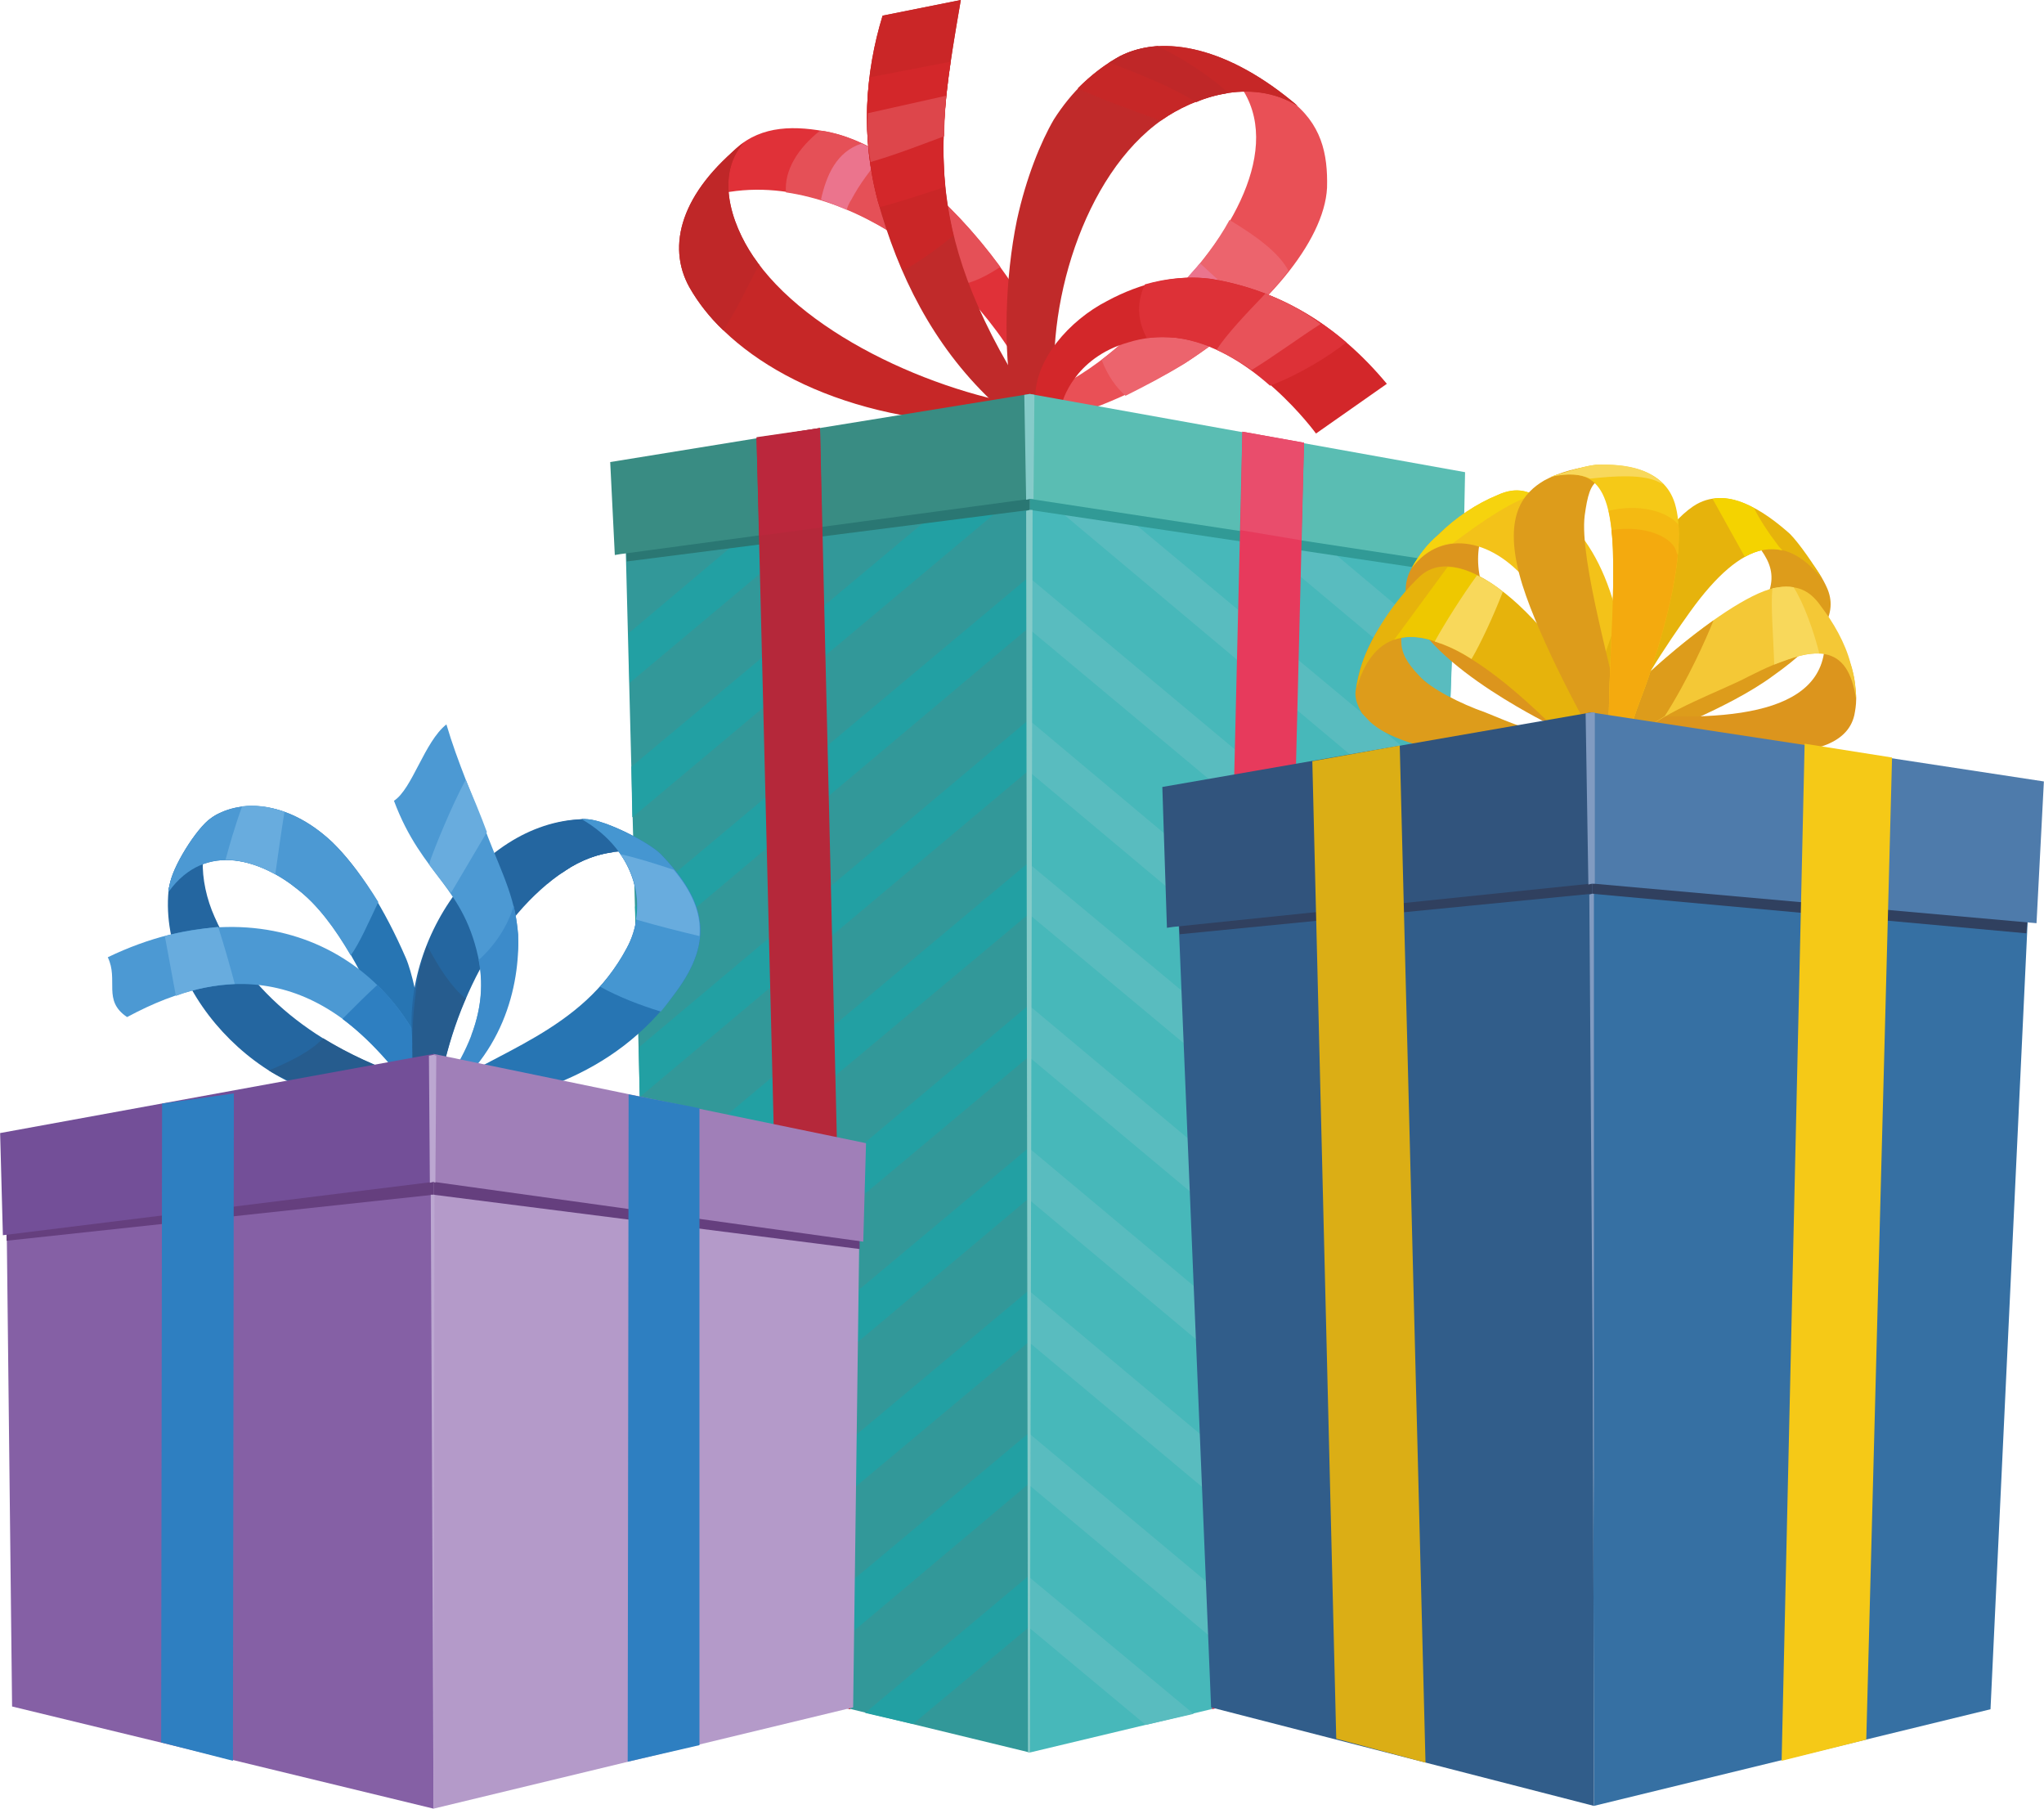
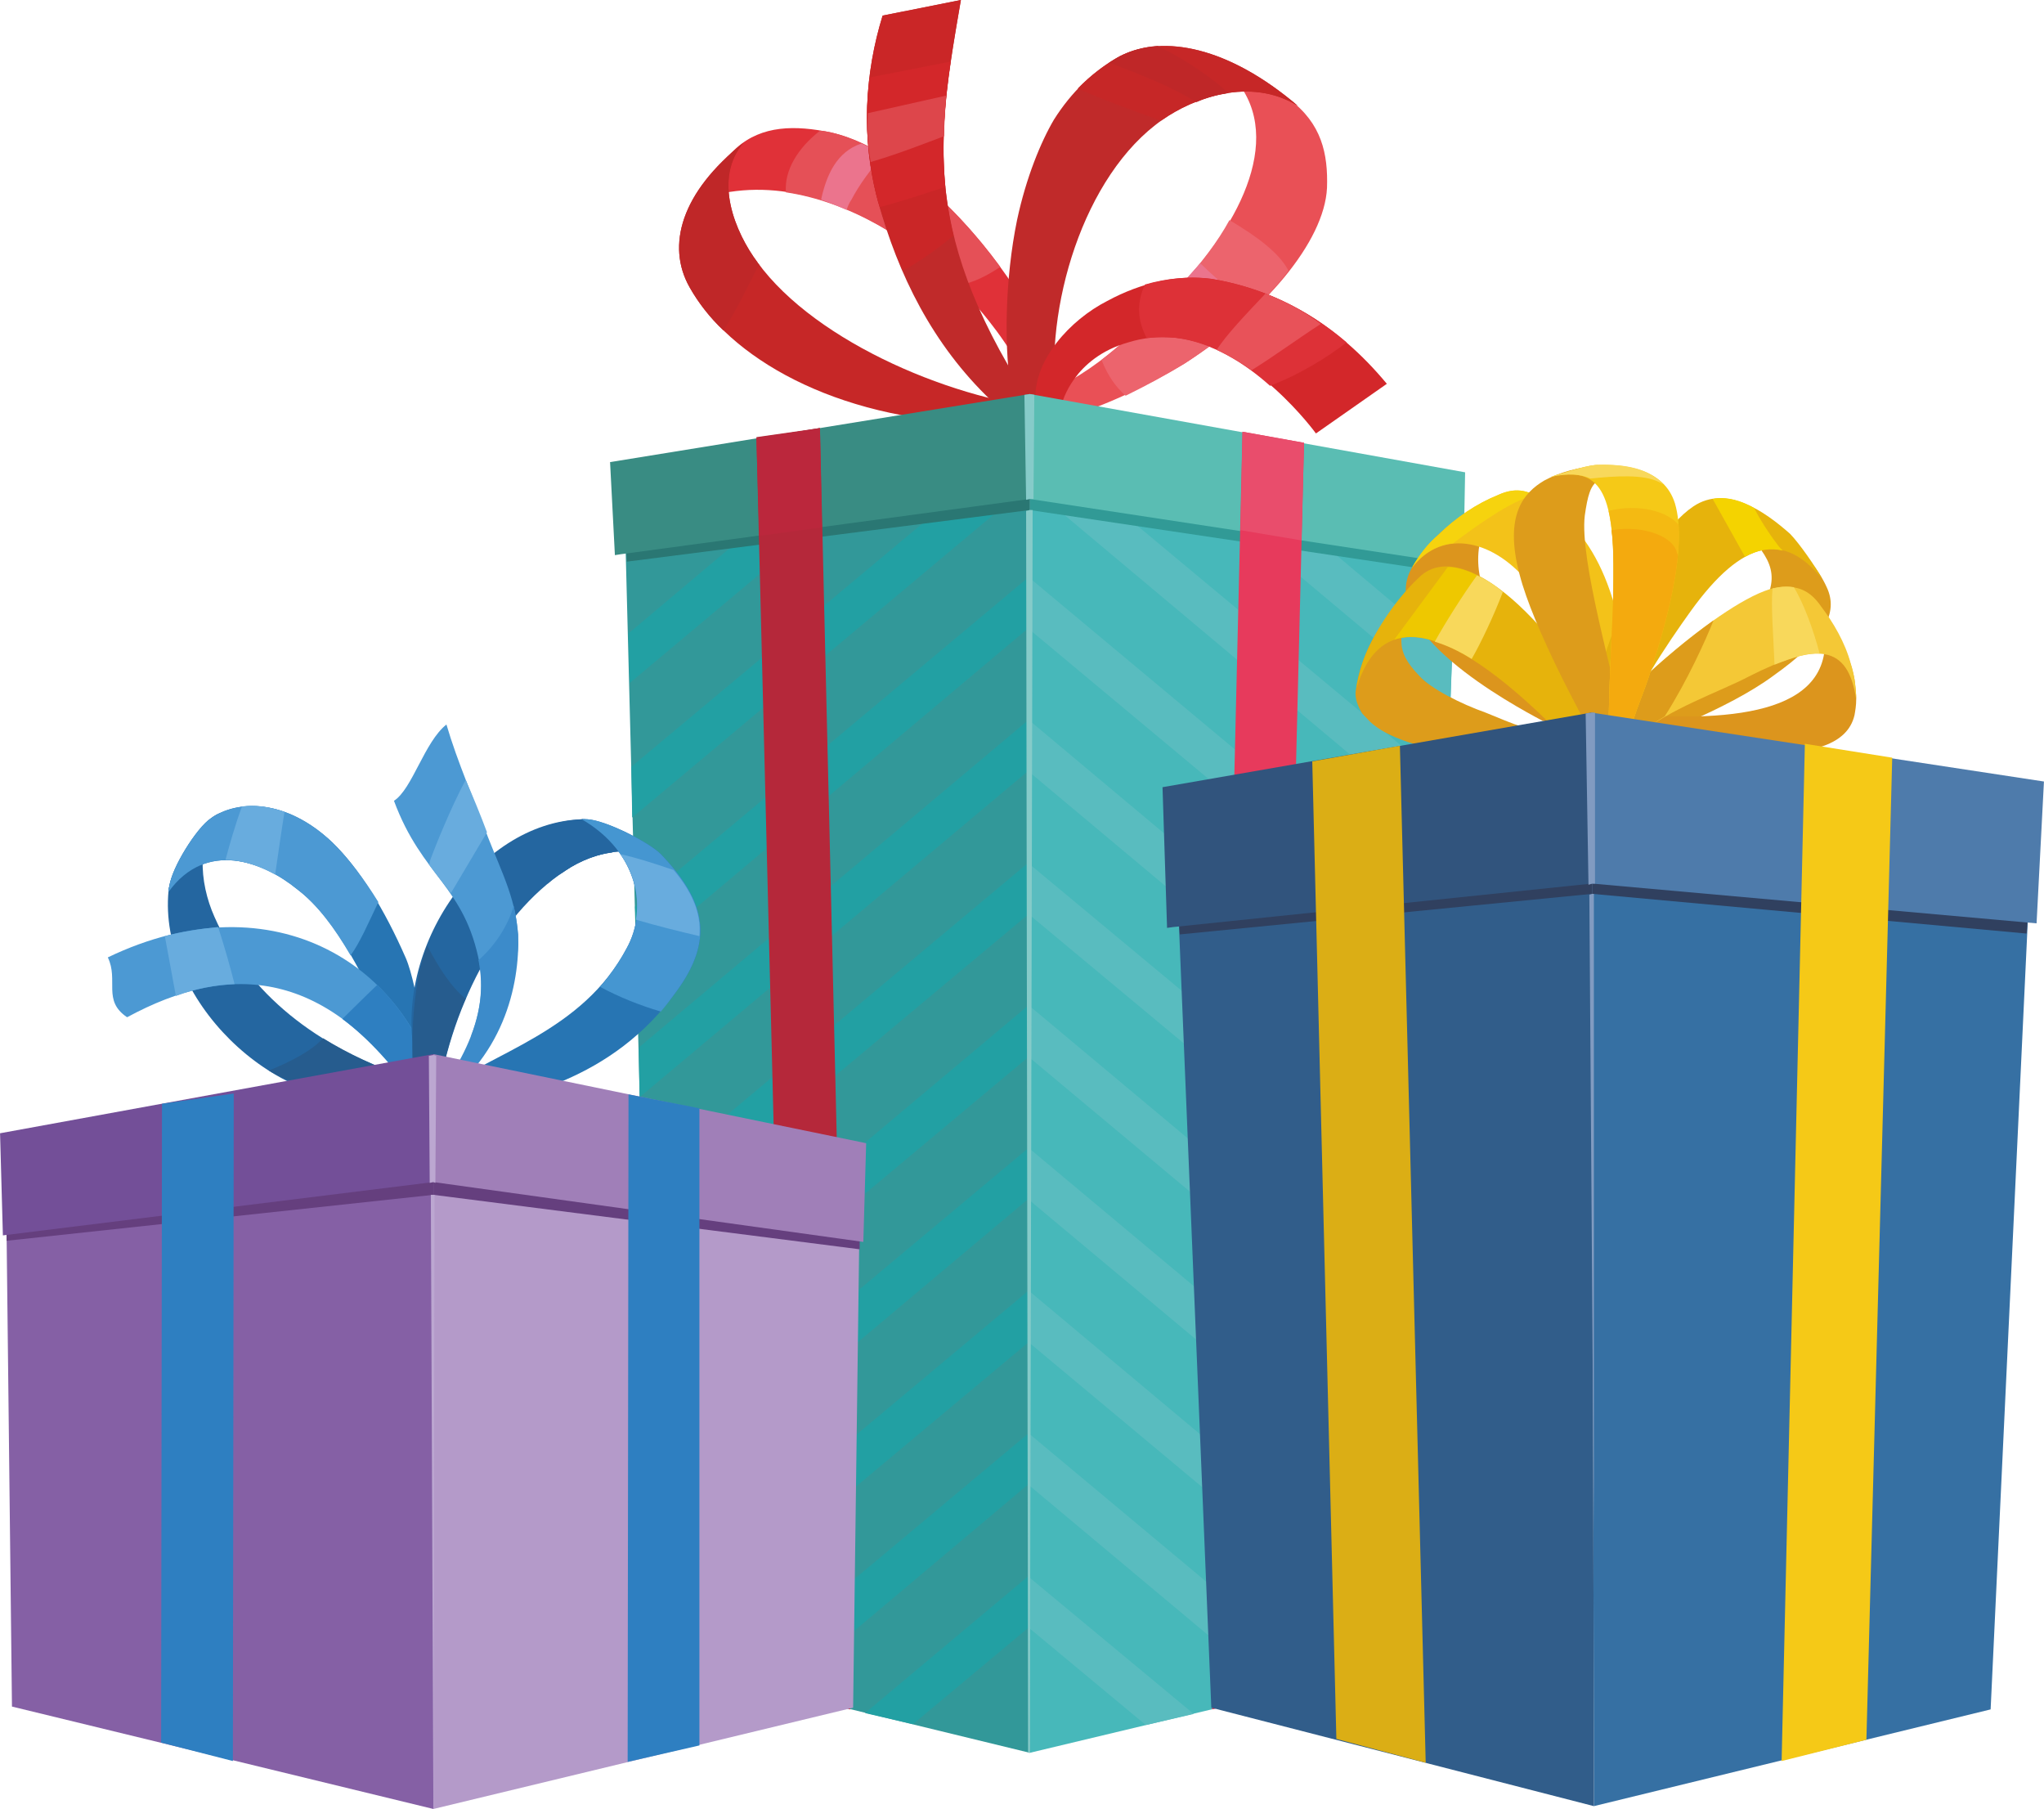
- <svg xmlns="http://www.w3.org/2000/svg" xml:space="preserve" width="2375px" height="2101px" version="1.1" style="shape-rendering:geometricPrecision; text-rendering:geometricPrecision; image-rendering:optimizeQuality; fill-rule:evenodd; clip-rule:evenodd" viewBox="0 0 2221 1965">
-   <defs>
-     <style type="text/css">
-    
-     .fil5 {fill:#E95056}
-     .fil25 {fill:#E94D6C}
-     .fil24 {fill:#E73A5C}
-     .fil37 {fill:#F4AA0E}
-     .fil2 {fill:#EB748D}
-     .fil33 {fill:#F8D85B}
-     .fil36 {fill:#F4BA12}
-     .fil28 {fill:#F6D30E}
-     .fil35 {fill:#F5C917}
-     .fil32 {fill:#F4C836}
-     .fil27 {fill:#F3C219}
-     .fil31 {fill:#F4D300}
-     .fil34 {fill:#EEC800}
-     .fil30 {fill:#E6B30C}
-     .fil26 {fill:#DC951D}
-     .fil29 {fill:#DD9C1B}
-     .fil43 {fill:#DBAE15}
-     .fil23 {fill:#BB273C}
-     .fil22 {fill:#B5283A}
-     .fil58 {fill:#BCA7D1}
-     .fil53 {fill:#B49AC9}
-     .fil56 {fill:#A07FB8}
-     .fil21 {fill:#86CBC9}
-     .fil44 {fill:#819BC1}
-     .fil54 {fill:#8560A5}
-     .fil49 {fill:#68ACDE}
-     .fil19 {fill:#5ABDB3}
-     .fil14 {fill:#59BCBF}
-     .fil13 {fill:#47B8BA}
-     .fil57 {fill:#734F98}
-     .fil48 {fill:#4C99D3}
-     .fil51 {fill:#4596D1}
-     .fil55 {fill:#653F7E}
-     .fil41 {fill:#4E7BAB}
-     .fil52 {fill:#3C8BCA}
-     .fil16 {fill:#22A0A3}
-     .fil17 {fill:#319A96}
-     .fil15 {fill:#329899}
-     .fil20 {fill:#398C83}
-     .fil50 {fill:#2E7FC1}
-     .fil18 {fill:#2A7773}
-     .fil38 {fill:#3670A3}
-     .fil47 {fill:#2775B3}
-     .fil45 {fill:#2466A0}
-     .fil39 {fill:#315D8A}
-     .fil42 {fill:#31547D}
-     .fil40 {fill:#30405F}
-     .fil46 {fill:#265C8E}
-     .fil6 {fill:#EC646D;fill-rule:nonzero}
-     .fil10 {fill:#E85259;fill-rule:nonzero}
-     .fil1 {fill:#E55057;fill-rule:nonzero}
-     .fil0 {fill:#E03138;fill-rule:nonzero}
-     .fil9 {fill:#DD3137;fill-rule:nonzero}
-     .fil12 {fill:#DD464B;fill-rule:nonzero}
-     .fil8 {fill:#D3272A;fill-rule:nonzero}
-     .fil11 {fill:#CA2627;fill-rule:nonzero}
-     .fil3 {fill:#C62727;fill-rule:nonzero}
-     .fil7 {fill:#C02A2A;fill-rule:nonzero}
-     .fil4 {fill:#BF2728;fill-rule:nonzero}
-     .fil59 {fill:#2E7FC1;fill-rule:nonzero}
-    
-   </style>
-   </defs>
+ <svg xmlns="http://www.w3.org/2000/svg" xml:space="preserve" width="7421px" height="6566px" version="1.1" shape-rendering="geometricPrecision" text-rendering="geometricPrecision" image-rendering="optimizeQuality" fill-rule="evenodd" clip-rule="evenodd" viewBox="0 0 7207 6377">
  <g id="Capa_x0020_1">
-     <g id="_2521273950048">
-       <path class="fil0" d="M1161 433c-42,-134 -165,-268 -258,-289 -39,-8 -75,-8 -103,17 -13,12 -32,31 -35,54 148,-47 319,102 364,229 9,1 32,8 32,-11l0 0z" />
-       <path class="fil1" d="M1087 290c-55,-75 -125,-133 -184,-146 -4,-1 -8,-2 -12,-2 -24,19 -39,43 -37,67 68,10 135,50 187,101 18,-3 32,-11 46,-20l0 0z" />
-       <path class="fil2" d="M960 168c-8,-4 -16,-9 -24,-12 -27,9 -38,34 -44,61 9,3 19,7 28,11 1,-4 3,-8 5,-11 9,-17 21,-33 35,-49l0 0z" />
-       <path class="fil3" d="M1064 460c-158,-5 -272,-72 -315,-148 -25,-45 -9,-103 59,-157 -34,39 -9,98 15,130 64,88 218,152 327,160 -21,4 -65,12 -86,15l0 0z" />
-       <path class="fil4" d="M786 359c-15,-14 -28,-31 -37,-47 -25,-45 -9,-103 59,-157 -34,39 -9,98 15,130 0,1 1,2 2,2 -14,27 -26,52 -39,72l0 0z" />
-       <path class="fil5" d="M1153 455c46,-13 92,-35 134,-60 86,-55 152,-132 155,-191 1,-37 -6,-70 -41,-96 -16,-12 -43,-30 -70,-33 69,61 22,160 -45,232 -42,45 -100,103 -152,119 1,8 -3,29 19,29l0 0z" />
-       <path class="fil6" d="M1223 430c22,-11 43,-22 64,-35 46,-30 86,-65 113,-101 -10,-19 -34,-37 -64,-55 -13,24 -31,47 -50,68 -26,28 -57,59 -89,84 7,18 16,30 26,39l0 0z" />
-       <path class="fil2" d="M1312 377c19,-12 34,-25 49,-40 -16,-14 -38,-33 -57,-51 -6,7 -13,14 -18,21 -5,5 -10,11 -16,16 10,21 27,40 42,54l0 0z" />
-       <path class="fil7" d="M1100 434c-10,-54 -8,-132 5,-195 10,-46 26,-85 40,-109 19,-30 44,-54 72,-69 47,-24 118,-10 193,54 -52,-32 -114,-8 -147,15 -86,60 -129,206 -115,309 -5,11 -40,15 -48,-5l0 0z" />
-       <path class="fil3" d="M1171 96c14,-14 30,-26 46,-35 47,-24 118,-10 193,54 -52,-32 -114,-8 -147,15 -1,1 -2,1 -2,1 -33,-12 -64,-23 -90,-35l0 0z" />
-       <path class="fil4" d="M1205 68c4,-2 8,-5 12,-7 12,-6 26,-10 41,-11 34,17 59,35 77,51 -12,2 -24,5 -35,10 -28,-17 -60,-30 -95,-43l0 0z" />
-       <path class="fil8" d="M1125 433c-1,-42 37,-85 78,-106 37,-20 77,-29 113,-24 73,12 137,49 191,114l-77 54c0,0 -69,-95 -152,-104 -19,-2 -36,0 -52,5 -60,17 -72,66 -72,66l-29 -5z" />
-       <path class="fil9" d="M1244 309c24,-7 49,-9 72,-6 54,9 104,32 147,69 -19,15 -51,35 -83,47 -27,-24 -63,-47 -102,-52 -11,-1 -22,-1 -32,0 -9,-17 -12,-36 -2,-58l0 0z" />
-       <path class="fil10" d="M1375 319c21,8 42,19 60,33 -22,14 -52,36 -75,50 -11,-8 -25,-16 -38,-22 11,-17 31,-38 53,-61l0 0z" />
-       <path class="fil7" d="M959 17l85 -17c-26,151 -45,256 84,449l-51 -14c-64,-61 -101,-137 -123,-216 -19,-70 -14,-140 5,-202l0 0z" />
-       <path class="fil11" d="M959 17l85 -17c-16,93 -29,168 -8,256 -16,13 -36,28 -55,38 -11,-25 -19,-50 -27,-75 -19,-70 -14,-140 5,-202l0 0z" />
-       <path class="fil8" d="M1033 67c-7,46 -10,90 -6,136 -21,7 -48,16 -71,22l-2 -6c-12,-46 -15,-91 -9,-135l88 -17z" />
-       <path class="fil12" d="M1028 104c-1,15 -2,29 -2,44 -19,7 -52,20 -80,28 -3,-18 -4,-36 -3,-53l85 -19z" />
-       <polygon class="fil13" points="1119,493 1582,576 1542,1803 1119,1904 " />
-       <path class="fil14" d="M1119 493l30 6 425 354 -3 54 -452 -379 0 -35zm172 31l85 15 202 170 -2 54 -285 -239zm278 480l-2 54 -448 -374 0 -56 450 376zm-5 152l-2 54 -443 -371 0 -56 445 373zm-5 149l-2 54 -438 -365 0 -55 440 366zm-5 152l-2 54 -433 -362 0 -56 435 364zm-5 151l-2 54 -428 -358 0 -56 430 360zm-5 151l-2 44 -9 2 -414 -346 0 -56 425 356zm-155 81l-270 -226 0 -56 322 269 -52 13zm-144 34l-126 -105 0 -55 178 148 -52 12z" />
-       <polygon class="fil15" points="1119,493 679,563 711,1805 1119,1904 " />
-       <path class="fil16" d="M1119 493l-32 5 -401 335 1 55 432 -362 0 -33zm-170 27l-82 13 -184 155 1 54 265 -222zm-259 465l2 55 427 -359 0 -55 -429 359zm4 153l1 54 424 -356 0 -55 -425 357zm3 151l2 54 420 -351 0 -56 -422 353zm5 152l1 54 416 -348 0 -56 -417 350zm3 151l2 55 412 -346 0 -55 -414 346zm4 152l2 54 408 -341 0 -56 -410 343zm139 95l271 -228 0 -55 -323 270 52 13zm144 34l127 -106 0 -56 -179 150 52 12z" />
-       <polygon class="fil17" points="1119,493 1582,576 1581,623 1119,554 " />
-       <polygon class="fil18" points="1119,493 679,563 681,610 1119,554 " />
-       <polygon class="fil19" points="1119,428 1592,513 1590,614 1119,542 " />
-       <polygon class="fil20" points="1119,428 663,502 668,603 674,602 1119,542 " />
-       <path class="fil21" d="M1113 429l2 114 4 -1 4 0 1 -113 -5 -1 -6 1zm2 126l2 1349 2 0 3 -1350 -3 0 -4 1z" />
-       <polygon class="fil22" points="822,475 891,465 924,1857 856,1841 " />
-       <polygon class="fil23" points="891,465 893,573 825,582 822,476 " />
-       <polygon class="fil24" points="1417,481 1350,469 1317,1857 1383,1841 " />
-       <polygon class="fil25" points="1350,469 1348,576 1414,587 1417,481 " />
-       <path class="fil26" d="M1676 783c-34,-18 -181,-98 -142,-166 22,-37 66,-73 94,-68 -61,75 16,165 104,244l-56 -10z" />
-       <path class="fil27" d="M1773 796c-6,-154 -41,-214 -95,-252 -15,-10 -29,-16 -51,-6 -22,9 -45,24 -64,43 -12,10 -21,22 -29,36 34,-44 91,-31 130,20 30,40 75,99 68,156l41 3z" />
-       <path class="fil28" d="M1668 538c-12,-6 -24,-8 -41,0 -22,9 -45,24 -64,43 -12,10 -21,22 -29,36 13,-17 28,-25 45,-27 32,-24 67,-48 89,-52l0 0z" />
-       <path class="fil29" d="M1775 808c14,-5 102,-37 152,-74 55,-39 71,-68 58,-96 -18,-40 -67,-79 -98,-73 27,33 51,51 30,90 -24,45 -71,90 -164,137l22 16z" />
-       <path class="fil30" d="M1729 797c-6,-56 53,-208 111,-247 36,-24 78,6 105,30 10,10 28,36 35,49 -41,-51 -86,-44 -143,35 -25,35 -64,92 -86,150l-22 -17z" />
-       <path class="fil31" d="M1861 542c15,-3 31,2 45,10 6,12 15,26 25,39 2,3 4,5 6,7 -13,-3 -27,-1 -41,7l-35 -63z" />
-       <path class="fil26" d="M1813 803c36,8 187,40 202,-26 1,-5 2,-11 2,-17 0,-7 -1,-14 -2,-22 -5,-26 -17,-51 -34,-60 18,96 -93,107 -216,98l48 27z" />
-       <path class="fil32" d="M1734 796c17,-36 149,-153 199,-158 19,-2 33,2 46,21 13,17 26,39 32,62 4,12 6,27 6,39 -9,-60 -42,-63 -117,-25 -30,16 -87,35 -122,65l-44 -4z" />
-       <path class="fil33" d="M1926 639c3,0 5,-1 7,-1 5,-1 11,-1 16,0 11,17 22,48 28,72 -13,-1 -28,4 -49,12 -1,-31 -4,-64 -2,-83l0 0z" />
-       <path class="fil29" d="M1734 796c11,-24 73,-83 128,-122 -8,20 -28,65 -53,104 -11,7 -22,14 -31,22l-44 -4z" />
-       <path class="fil29" d="M1678 823c-26,4 -143,-1 -186,-36 -4,-3 -8,-8 -12,-12 -5,-8 -8,-17 -7,-24 5,-42 33,-91 61,-101 -13,41 -20,55 8,84 12,14 46,31 72,40 30,12 49,22 92,26l-28 23z" />
-       <path class="fil30" d="M1743 790c-8,-32 -49,-92 -93,-133 -38,-35 -81,-56 -108,-30 -20,19 -42,48 -56,79 -6,13 -10,27 -12,42 26,-89 103,-73 229,57l40 -15z" />
-       <path class="fil34" d="M1609 627c-13,-7 -25,-11 -36,-11l-58 79c14,-5 31,-4 50,4 1,-5 2,-11 5,-15 14,-25 26,-44 39,-57l0 0z" />
-       <path class="fil29" d="M1727 793c-7,-12 -61,-111 -76,-169 -17,-65 5,-89 27,-102 33,-18 87,-24 106,-1 -50,-6 -56,-4 -62,39 -6,48 31,173 44,238l-39 -5z" />
-       <path class="fil35" d="M1772 799c0,-16 11,-38 20,-65 19,-60 42,-140 28,-187 -12,-39 -56,-43 -86,-42 -12,1 -36,9 -49,13 54,-12 69,16 68,111 0,41 -5,107 -5,169l24 1z" />
-       <path class="fil33" d="M1807 526c-18,-20 -49,-22 -73,-21 -12,1 -36,9 -49,13 19,-4 32,-3 43,2 27,-3 58,-5 75,4 1,0 3,2 4,2l0 0z" />
-       <path class="fil36" d="M1772 799c0,-16 11,-38 20,-65 17,-50 35,-117 32,-164 -13,-15 -44,-23 -76,-15 4,18 6,42 5,74 0,41 -5,107 -5,169l24 1z" />
-       <path class="fil37" d="M1772 799c0,-16 11,-38 20,-65 13,-39 27,-88 31,-130 0,-1 0,-2 -1,-3 -3,-18 -36,-31 -71,-25 2,14 2,32 2,53 0,41 -5,107 -5,169l24 1z" />
-       <path class="fil33" d="M1633 643c-9,-8 -18,-13 -28,-18 -16,22 -35,52 -46,72 13,4 26,10 40,19 10,-17 24,-47 34,-73l0 0z" />
-       <polygon class="fil38" points="1730,916 2204,988 2163,1857 1732,1962 " />
-       <polygon class="fil39" points="1730,916 1280,984 1316,1855 1732,1962 " />
-       <polygon class="fil40" points="1730,916 2204,988 2202,1014 1730,971 " />
-       <polygon class="fil40" points="1730,916 1280,984 1282,1015 1730,971 " />
-       <polygon class="fil41" points="1729,774 2221,849 2213,1003 1731,960 1729,960 " />
-       <polygon class="fil42" points="1729,774 1263,855 1268,1008 1275,1007 1729,960 " />
-       <polygon class="fil43" points="1521,810 1426,827 1452,1889 1549,1915 " />
-       <polygon class="fil35" points="1961,808 2056,823 2028,1890 1936,1913 " />
-       <path class="fil44" d="M1723 775l3 186 4 -1 3 0 0 -186 -4 0 -6 1zm4 197l5 692 0 -693 -2 0 -3 1z" />
-       <path class="fil45" d="M413 1195c-117,12 -241,-111 -230,-227 2,-25 39,-84 59,-85 -29,25 -26,75 -9,113 37,84 112,142 209,174l-29 25z" />
-       <path class="fil46" d="M458 1201c-42,4 -129,-15 -166,-38 24,-10 46,-21 59,-35 28,17 58,31 91,42l16 31z" />
-       <path class="fil47" d="M475 1198c-9,-34 -21,-127 -34,-157 -23,-53 -51,-98 -80,-126 -51,-48 -104,-46 -132,-26 -15,10 -43,54 -45,74 -1,2 -1,4 -1,6 41,-57 103,-33 140,-3 30,23 54,61 75,103 17,32 36,102 52,133l25 -4z" />
-       <path class="fil48" d="M411 980c-16,-26 -33,-48 -50,-65 -51,-48 -104,-46 -132,-26 -15,10 -43,54 -45,74 -1,2 -1,4 -1,6 41,-57 103,-33 140,-3 22,17 41,43 58,72 10,-14 19,-35 30,-58l0 0z" />
-       <path class="fil49" d="M309 882c-17,-6 -33,-8 -46,-6 -8,22 -14,43 -18,58 18,0 38,7 54,16 3,-21 6,-43 10,-68l0 0z" />
-       <path class="fil48" d="M480 1205c-29,-156 -182,-252 -363,-165 12,25 -6,47 21,65 111,-60 219,-55 318,94l24 6z" />
-       <path class="fil49" d="M237 1007c-19,2 -39,5 -58,10l12 65c21,-8 43,-12 64,-13 -5,-19 -11,-40 -18,-62l0 0z" />
-       <path class="fil50" d="M480 1205c-10,-54 -35,-101 -70,-135 -11,10 -24,23 -38,37 28,21 56,51 84,92l8 16 16 -10z" />
-       <path class="fil45" d="M453 1158c-31,-121 65,-265 180,-268 25,0 87,31 92,51 -29,-26 -77,-18 -111,5 -74,49 -126,151 -140,256l-21 -44z" />
-       <path class="fil46" d="M454 1199c-11,-43 -7,-130 10,-172 13,25 27,46 42,58 -16,35 -27,79 -31,114l-21 0z" />
-       <path class="fil47" d="M484 1206c78,-10 182,-33 251,-129 41,-56 32,-98 -17,-149 -13,-13 -60,-37 -80,-38 -2,0 -5,0 -6,0 62,36 72,98 49,140 -48,91 -146,113 -209,159l12 17z" />
-       <path class="fil45" d="M586 900c15,-6 31,-9 47,-10 25,0 87,31 92,51 -29,-26 -77,-18 -111,5 -6,4 -13,8 -19,14l-9 -60z" />
-       <path class="fil51" d="M718 1099c6,-7 11,-14 17,-22 41,-56 32,-98 -17,-149 -13,-13 -60,-37 -80,-38 -2,0 -5,0 -6,0 62,36 72,98 49,140 -8,15 -18,29 -29,42 20,11 43,20 66,27l0 0z" />
-       <path class="fil45" d="M666 926c-18,2 -36,9 -52,20 -1,1 -3,2 -5,3l-11 -37c0,0 27,3 68,14l0 0z" />
-       <path class="fil49" d="M760 1017c2,-25 -8,-48 -28,-72 -21,-7 -40,-13 -58,-17 16,22 21,48 17,71 24,7 48,13 69,18l0 0z" />
-       <path class="fil48" d="M533 1132c7,-9 12,-22 16,-35 6,-22 14,-52 14,-73 0,-43 -18,-76 -33,-115 -15,-41 -33,-81 -45,-122 -24,19 -37,70 -57,83 31,83 77,92 93,177 3,17 4,43 -9,78l21 7z" />
-       <path class="fil49" d="M529 904c-7,-19 -15,-38 -23,-57 -16,30 -33,72 -39,89 0,1 0,2 -1,3 8,11 16,21 24,31l39 -66z" />
-       <path class="fil52" d="M468 1202c79,-51 97,-131 95,-187 -1,-11 -3,-23 -5,-31 -6,22 -21,44 -38,59 6,31 1,59 -8,82 -13,34 -34,60 -44,77l0 0z" />
-       <polygon class="fil53" points="471,1147 935,1242 927,1855 471,1965 " />
-       <polygon class="fil54" points="471,1147 6,1231 13,1854 471,1965 " />
-       <polygon class="fil55" points="471,1147 935,1242 934,1357 471,1298 " />
-       <polygon class="fil55" points="471,1147 6,1231 7,1348 471,1298 " />
-       <polygon class="fil56" points="471,1145 941,1242 938,1349 471,1284 " />
-       <polygon class="fil57" points="471,1145 0,1231 3,1342 471,1284 " />
-       <path class="fil58" d="M466 1147l1 138 4 -1 2 1 1 -138 -3 -1 -5 1zm2 151l3 667 1 -667 -1 0 -3 0z" />
-       <polygon class="fil59" points="254,1188 176,1199 175,1893 253,1913 " />
-       <polygon class="fil59" points="683,1189 760,1204 760,1896 682,1914 " />
+     <g id="_2477378318624">
+       <g id="_2521273950048">
+         <path fill="#E03138" fill-rule="nonzero" d="M3768 1405c-137,-435 -536,-870 -838,-938 -126,-26 -243,-26 -334,55 -42,39 -104,101 -114,176 481,-153 1036,331 1182,743 29,3 104,26 104,-36l0 0 0 0z" />
+         <path fill="#E55057" fill-rule="nonzero" d="M3527 941c-178,-243 -405,-432 -597,-474 -13,-3 -26,-6 -39,-6 -78,61 -126,139 -120,217 221,33 438,162 607,328 59,-10 104,-36 149,-65l0 0 0 0z" />
+         <path fill="#EB748D" d="M3115 545c-26,-13 -52,-29 -78,-39 -87,29 -123,111 -142,198 29,10 61,23 90,36 4,-13 10,-26 17,-36 29,-55 68,-107 113,-159l0 0z" />
+         <path fill="#C62727" fill-rule="nonzero" d="M3453 1493c-513,-16 -883,-234 -1022,-481 -82,-146 -30,-334 191,-509 -110,127 -29,318 49,422 207,285 707,493 1061,519 -68,13 -211,39 -279,49l0 0 0 0z" />
+         <path fill="#BF2728" fill-rule="nonzero" d="M2551 1165c-49,-45 -91,-101 -120,-153 -82,-146 -30,-334 191,-509 -110,127 -29,318 49,422 0,3 3,6 6,6 -45,88 -84,169 -126,234l0 0z" />
+         <path fill="#E95056" d="M3742 1477c149,-43 298,-114 434,-195 280,-179 494,-429 503,-620 4,-120 -19,-227 -133,-312 -52,-38 -139,-97 -227,-107 224,198 72,520 -146,753 -136,146 -324,334 -493,386 3,26 -10,95 62,95l0 0z" />
+         <path fill="#EC646D" fill-rule="nonzero" d="M3969 1395c71,-35 139,-71 207,-113 150,-98 280,-211 367,-328 -32,-62 -110,-120 -208,-178 -42,77 -100,152 -162,220 -84,91 -185,192 -289,273 23,58 52,97 85,126l0 0z" />
+         <path fill="#EB748D" d="M4258 1223c61,-39 110,-81 159,-129 -52,-46 -124,-107 -185,-166 -20,23 -43,46 -59,68 -16,16 -32,36 -52,52 33,68 88,130 137,175l0 0 0 0z" />
+         <path fill="#C02A2A" fill-rule="nonzero" d="M3570 1408c-33,-175 -26,-428 16,-632 32,-150 84,-276 130,-354 61,-97 142,-175 233,-224 153,-78 383,-33 627,175 -169,-104 -370,-26 -477,49 -280,195 -419,668 -374,1003 -16,35 -129,48 -155,-17l0 0z" />
+         <path fill="#C62727" fill-rule="nonzero" d="M3800 312c45,-46 97,-85 149,-114 153,-78 383,-33 627,175 -169,-104 -370,-26 -477,49 -4,3 -7,3 -7,3 -107,-39 -208,-75 -292,-113l0 0 0 0z" />
+         <path fill="#BF2728" fill-rule="nonzero" d="M3910 221c13,-7 26,-17 39,-23 39,-20 85,-33 133,-36 111,55 192,114 250,166 -39,6 -78,16 -113,32 -91,-55 -195,-97 -309,-139l0 0z" />
+         <path fill="#D3272A" fill-rule="nonzero" d="M3651 1405c-4,-136 120,-276 253,-344 120,-65 250,-94 367,-78 236,39 444,159 619,370l-250 175c0,0 -223,-308 -493,-337 -61,-7 -117,0 -169,16 -194,55 -233,214 -233,214l-94 -16 0 0z" />
+         <path fill="#DD3137" fill-rule="nonzero" d="M4037 1003c78,-23 159,-29 234,-20 175,29 337,104 477,224 -62,49 -166,114 -270,153 -87,-78 -204,-153 -331,-169 -35,-3 -71,-3 -104,0 -29,-55 -39,-117 -6,-188l0 0z" />
+         <path fill="#E85259" fill-rule="nonzero" d="M4462 1035c68,26 136,62 195,107 -72,46 -169,117 -244,163 -35,-26 -81,-52 -123,-72 36,-55 101,-123 172,-198l0 0 0 0z" />
+         <path fill="#C02A2A" fill-rule="nonzero" d="M3112 55l276 -55c-85,490 -146,831 272,1457l-165 -45c-208,-198 -328,-445 -399,-701 -62,-227 -46,-455 16,-656l0 0 0 0z" />
+         <path fill="#CA2627" fill-rule="nonzero" d="M3112 55l276 -55c-52,302 -94,545 -26,831 -52,42 -117,91 -179,123 -35,-81 -61,-162 -87,-243 -62,-227 -46,-455 16,-656l0 0 0 0z" />
+         <path fill="#D3272A" fill-rule="nonzero" d="M3352 217c-23,150 -32,292 -19,442 -68,22 -156,52 -231,71l-6 -19c-39,-150 -49,-296 -29,-438l285 -56 0 0z" />
+         <path fill="#DD464B" fill-rule="nonzero" d="M3336 337c-3,49 -7,95 -7,143 -61,23 -168,65 -259,91 -10,-58 -13,-117 -10,-172l276 -62z" />
+         <polygon fill="#47B8BA" points="3631,1600 5134,1869 5004,5851 3631,6179 " />
+         <path fill="#59BCBF" d="M3631 1600l98 19 1379 1149 -10 175 -1467 -1230 0 -113 0 0zm558 100l276 49 656 552 -7 175 -925 -776zm903 1558l-7 175 -1454 -1213 0 -182 1461 1220 0 0zm-17 493l-6 176 -1438 -1204 0 -182 1444 1210 0 0zm-16 484l-6 175 -1422 -1184 0 -179 1428 1188zm-16 493l-7 175 -1405 -1174 0 -182 1412 1181zm-16 490l-7 175 -1389 -1161 0 -182 1396 1168 0 0zm-17 490l-6 143 -29 6 -1344 -1122 0 -182 1379 1155 0 0zm-503 263l-876 -733 0 -182 1045 873 -169 42 0 0zm-467 110l-409 -340 0 -179 578 480 -169 39 0 0z" />
+         <polygon fill="#329899" points="3631,1600 2203,1827 2307,5857 3631,6179 " />
+         <path fill="#22A0A3" d="M3631 1600l-104 16 -1301 1087 3 179 1402 -1175 0 -107 0 0zm-551 87l-267 43 -597 503 4 175 860 -721zm-841 1509l7 179 1385 -1165 0 -179 -1392 1165zm13 497l3 175 1376 -1155 0 -179 -1379 1159zm10 490l6 175 1363 -1139 0 -182 -1369 1146 0 0zm16 493l3 175 1350 -1129 0 -182 -1353 1136 0 0zm10 490l6 179 1337 -1123 0 -179 -1343 1123zm13 493l6 176 1324 -1107 0 -182 -1330 1113zm451 309l879 -740 0 -179 -1048 877 169 42 0 0zm467 110l412 -344 0 -182 -581 487 169 39z" />
+         <polygon fill="#319A96" points="3631,1600 5134,1869 5130,2022 3631,1798 " />
+         <polygon fill="#2A7773" points="3631,1600 2203,1827 2210,1980 3631,1798 " />
+         <polygon fill="#5ABDB3" points="3631,1389 5166,1665 5160,1992 3631,1759 " />
+         <polygon fill="#398C83" points="3631,1389 2151,1629 2168,1957 2187,1954 3631,1759 " />
+         <path fill="#86CBC9" d="M3612 1392l6 370 13 -3 13 0 3 -367 -16 -3 -19 3zm6 409l7 4378 6 0 10 -4381 -10 0 -13 3z" />
+         <polygon fill="#B5283A" points="2667,1541 2891,1509 2998,6026 2778,5974 " />
+         <polygon fill="#BB273C" points="2891,1509 2898,1859 2677,1889 2667,1545 " />
+         <polygon fill="#E73A5C" points="4598,1561 4381,1522 4274,6026 4488,5974 " />
+         <polygon fill="#E94D6C" points="4381,1522 4374,1869 4589,1905 4598,1561 " />
+         <path fill="#DC951D" d="M5439 2541c-111,-59 -588,-318 -461,-539 71,-120 214,-237 305,-220 -198,243 52,535 337,791l-181 -32z" />
+         <path fill="#F3C219" d="M5754 2583c-20,-500 -134,-694 -309,-818 -48,-32 -94,-52 -165,-19 -72,29 -146,78 -208,139 -39,33 -68,72 -94,117 110,-143 295,-100 422,65 97,130 243,321 220,506l134 10 0 0z" />
+         <path fill="#F6D30E" d="M5413 1746c-39,-20 -78,-26 -133,0 -72,29 -146,78 -208,139 -39,33 -68,72 -94,117 42,-55 91,-81 146,-87 104,-78 217,-156 289,-169l0 0 0 0z" />
+         <path fill="#DD9C1B" d="M5760 2622c45,-16 331,-120 493,-240 179,-127 231,-221 188,-312 -58,-129 -217,-256 -318,-237 88,108 166,166 98,293 -78,146 -231,292 -532,444l71 52 0 0z" />
+         <path fill="#E6B30C" d="M5611 2586c-20,-181 172,-675 360,-801 117,-78 253,19 341,97 32,33 91,117 113,159 -133,-165 -279,-143 -464,114 -81,113 -207,298 -279,486l-71 -55 0 0z" />
+         <path fill="#F4D300" d="M6039 1759c49,-10 101,6 146,32 20,39 49,85 81,127 7,10 13,16 20,23 -42,-10 -88,-4 -133,22l-114 -204 0 0z" />
+         <path fill="#DC951D" d="M5883 2606c117,26 607,130 656,-85 3,-16 6,-35 6,-55 0,-22 -3,-45 -6,-71 -16,-84 -55,-166 -110,-195 58,312 -302,347 -701,318l155 88 0 0z" />
+         <path fill="#F4C836" d="M5627 2583c55,-117 483,-496 646,-513 61,-6 107,7 149,69 42,55 84,126 104,201 13,39 19,87 19,126 -29,-194 -136,-204 -379,-81 -98,52 -283,114 -396,211l-143 -13 0 0z" />
+         <path fill="#F8D85B" d="M6250 2074c10,0 16,-4 23,-4 16,-3 35,-3 52,0 35,56 71,156 91,234 -43,-3 -91,13 -159,39 -4,-101 -13,-208 -7,-269l0 0z" />
+         <path fill="#DD9C1B" d="M5627 2583c36,-78 237,-269 415,-396 -26,65 -91,211 -172,338 -35,22 -71,45 -100,71l-143 -13 0 0z" />
+         <path fill="#DD9C1B" d="M5445 2671c-84,13 -464,-4 -603,-117 -13,-10 -26,-26 -39,-39 -16,-26 -26,-55 -23,-78 16,-136 107,-295 198,-328 -42,133 -65,179 26,273 39,45 149,100 234,130 97,39 159,71 298,84l-91 75 0 0z" />
+         <path fill="#E6B30C" d="M5656 2564c-26,-104 -159,-299 -302,-432 -123,-114 -262,-182 -350,-97 -65,61 -136,155 -182,256 -19,42 -32,88 -39,136 85,-288 335,-237 743,185l130 -48 0 0z" />
+         <path fill="#EEC800" d="M5221 2035c-42,-23 -81,-36 -116,-36l-189 256c46,-16 101,-13 163,13 3,-16 6,-35 16,-48 45,-81 84,-143 126,-185l0 0 0 0z" />
+         <path fill="#DD9C1B" d="M5604 2573c-22,-39 -198,-360 -246,-548 -56,-211 16,-289 87,-331 107,-58 283,-78 344,-3 -162,-20 -181,-13 -201,126 -19,156 101,562 143,773l-127 -17z" />
+         <path fill="#F5C917" d="M5750 2593c0,-52 36,-123 65,-211 62,-195 136,-454 91,-607 -39,-126 -182,-139 -279,-136 -39,3 -117,29 -159,42 175,-39 224,52 221,360 0,133 -17,347 -17,549l78 3 0 0z" />
+         <path fill="#F8D85B" d="M5864 1707c-59,-65 -159,-71 -237,-68 -39,3 -117,29 -159,42 62,-13 104,-10 140,6 87,-9 188,-16 243,13 3,0 10,7 13,7l0 0z" />
+         <path fill="#F4BA12" d="M5750 2593c0,-52 36,-123 65,-211 55,-162 114,-380 104,-532 -42,-49 -143,-75 -247,-49 13,58 20,136 17,240 0,133 -17,347 -17,549l78 3z" />
+         <path fill="#F4AA0E" d="M5750 2593c0,-52 36,-123 65,-211 42,-127 88,-286 101,-422 0,-3 0,-6 -3,-10 -10,-58 -117,-100 -231,-81 7,46 7,104 7,172 0,133 -17,347 -17,549l78 3z" />
+         <path fill="#F8D85B" d="M5299 2087c-29,-26 -58,-43 -91,-59 -52,72 -113,169 -149,234 42,13 84,32 130,61 32,-55 78,-152 110,-236l0 0 0 0z" />
+         <polygon fill="#3670A3" points="5614,2972 7152,3206 7019,6026 5620,6367 " />
+         <polygon fill="#315D8A" points="5614,2972 4154,3193 4271,6020 5620,6367 " />
+         <polygon fill="#30405F" points="5614,2972 7152,3206 7146,3291 5614,3151 " />
+         <polygon fill="#30405F" points="5614,2972 4154,3193 4160,3294 5614,3151 " />
+         <polygon fill="#4E7BAB" points="5611,2512 7207,2755 7181,3255 5617,3115 5611,3115 " />
+         <polygon fill="#31547D" points="5611,2512 4099,2775 4115,3271 4137,3268 5611,3115 " />
+         <polygon fill="#DBAE15" points="4936,2629 4627,2684 4712,6130 5027,6214 " />
+         <polygon fill="#F5C917" points="6364,2622 6672,2671 6581,6133 6282,6208 " />
+         <path fill="#819BC1" d="M5591 2515l10 604 13 -4 10 0 0 -603 -13 0 -20 3zm13 639l16 2246 0 -2249 -6 0 -10 3z" />
+         <path fill="#2466A0" d="M1340 3878c-379,39 -782,-360 -746,-737 6,-81 126,-272 191,-276 -94,82 -84,244 -29,367 120,273 364,461 678,565l-94 81 0 0z" />
+         <path fill="#265C8E" d="M1486 3897c-136,13 -418,-48 -538,-123 77,-32 149,-68 191,-114 91,56 188,101 295,137l52 100 0 0z" />
+         <path fill="#2775B3" d="M1541 3888c-29,-111 -68,-413 -110,-510 -75,-172 -165,-318 -260,-409 -165,-156 -337,-149 -428,-84 -49,32 -139,175 -146,240 -3,7 -3,13 -3,19 133,-184 334,-107 454,-9 98,74 175,198 244,334 55,104 116,331 168,432l81 -13 0 0z" />
+         <path fill="#4C99D3" d="M1334 3180c-52,-84 -107,-156 -163,-211 -165,-156 -337,-149 -428,-84 -49,32 -139,175 -146,240 -3,7 -3,13 -3,19 133,-184 334,-107 454,-9 72,55 133,139 188,233 33,-45 62,-113 98,-188l0 0 0 0z" />
+         <path fill="#68ACDE" d="M1003 2862c-55,-19 -107,-26 -150,-19 -26,71 -45,139 -58,188 58,0 123,23 175,52 10,-68 20,-140 33,-221l0 0 0 0z" />
+         <path fill="#4C99D3" d="M1558 3910c-94,-506 -591,-817 -1178,-535 39,81 -20,152 68,211 360,-195 710,-179 1032,305l78 19z" />
+         <path fill="#68ACDE" d="M769 3268c-62,6 -126,16 -188,32l39 211c68,-26 139,-39 207,-42 -16,-62 -35,-130 -58,-201l0 0 0 0z" />
+         <path fill="#2E7FC1" d="M1558 3910c-33,-175 -114,-327 -228,-438 -35,33 -77,75 -123,120 91,68 182,166 273,299l26 52 52 -33 0 0z" />
+         <path fill="#2466A0" d="M1470 3758c-101,-393 211,-860 584,-870 81,0 282,101 299,166 -94,-85 -250,-59 -361,16 -240,159 -408,490 -454,831l-68 -143z" />
+         <path fill="#265C8E" d="M1473 3891c-35,-140 -22,-422 33,-558 42,81 87,149 136,188 -52,113 -88,256 -101,370l-68 0z" />
+         <path fill="#2775B3" d="M1571 3914c253,-33 590,-108 814,-419 133,-182 104,-318 -55,-484 -42,-42 -195,-120 -260,-123 -6,0 -16,0 -19,0 201,117 234,318 159,454 -156,296 -474,367 -678,516l39 56 0 0z" />
+         <path fill="#2466A0" d="M1902 2921c48,-20 100,-30 152,-33 81,0 282,101 299,166 -94,-85 -250,-59 -361,16 -19,13 -42,26 -61,45l-29 -194z" />
+         <path fill="#4596D1" d="M2330 3566c19,-22 36,-45 55,-71 133,-182 104,-318 -55,-484 -42,-42 -195,-120 -260,-123 -6,0 -16,0 -19,0 201,117 234,318 159,454 -26,49 -59,95 -94,137 65,35 139,65 214,87l0 0 0 0z" />
+         <path fill="#2466A0" d="M2161 3005c-58,6 -117,29 -169,65 -3,3 -9,6 -16,10l-35 -120c0,0 87,9 220,45l0 0 0 0z" />
+         <path fill="#68ACDE" d="M2466 3300c7,-81 -26,-156 -91,-233 -68,-23 -129,-43 -188,-56 52,72 68,156 55,231 78,23 156,42 224,58l0 0z" />
+         <path fill="#4C99D3" d="M1730 3673c22,-29 39,-71 52,-113 19,-72 45,-169 45,-237 0,-140 -58,-247 -107,-373 -49,-133 -107,-263 -146,-396 -78,62 -120,227 -185,269 100,270 250,299 302,575 9,55 13,139 -30,253l69 22 0 0z" />
+         <path fill="#68ACDE" d="M1717 2934c-23,-62 -49,-124 -75,-185 -52,97 -107,233 -127,288 0,4 0,7 -3,10 26,36 52,68 78,101l127 -214 0 0z" />
+         <path fill="#3C8BCA" d="M1519 3901c256,-166 314,-426 308,-607 -3,-36 -10,-75 -16,-101 -20,72 -68,143 -124,192 20,100 4,191 -26,266 -42,110 -110,194 -142,250l0 0 0 0z" />
+         <polygon fill="#B49AC9" points="1528,3722 3034,4030 3008,6020 1528,6377 " />
+         <polygon fill="#8560A5" points="1528,3722 19,3995 42,6016 1528,6377 " />
+         <polygon fill="#653F7E" points="1528,3722 3034,4030 3031,4404 1528,4212 " />
+         <polygon fill="#653F7E" points="1528,3722 19,3995 23,4374 1528,4212 " />
+         <polygon fill="#A07FB8" points="1528,3716 3054,4030 3044,4378 1528,4167 " />
+         <polygon fill="#734F98" points="1528,3716 0,3995 10,4355 1528,4167 " />
+         <path fill="#BCA7D1" d="M1512 3722l3 448 13 -3 7 3 3 -448 -10 -3 -16 3zm7 490l9 2165 4 -2165 -4 0 -9 0z" />
+         <polygon fill="#2E7FC1" fill-rule="nonzero" points="824,3855 571,3891 568,6143 821,6208 " />
+         <polygon fill="#2E7FC1" fill-rule="nonzero" points="2216,3858 2466,3907 2466,6153 2213,6211 " />
+       </g>
    </g>
  </g>
</svg>
